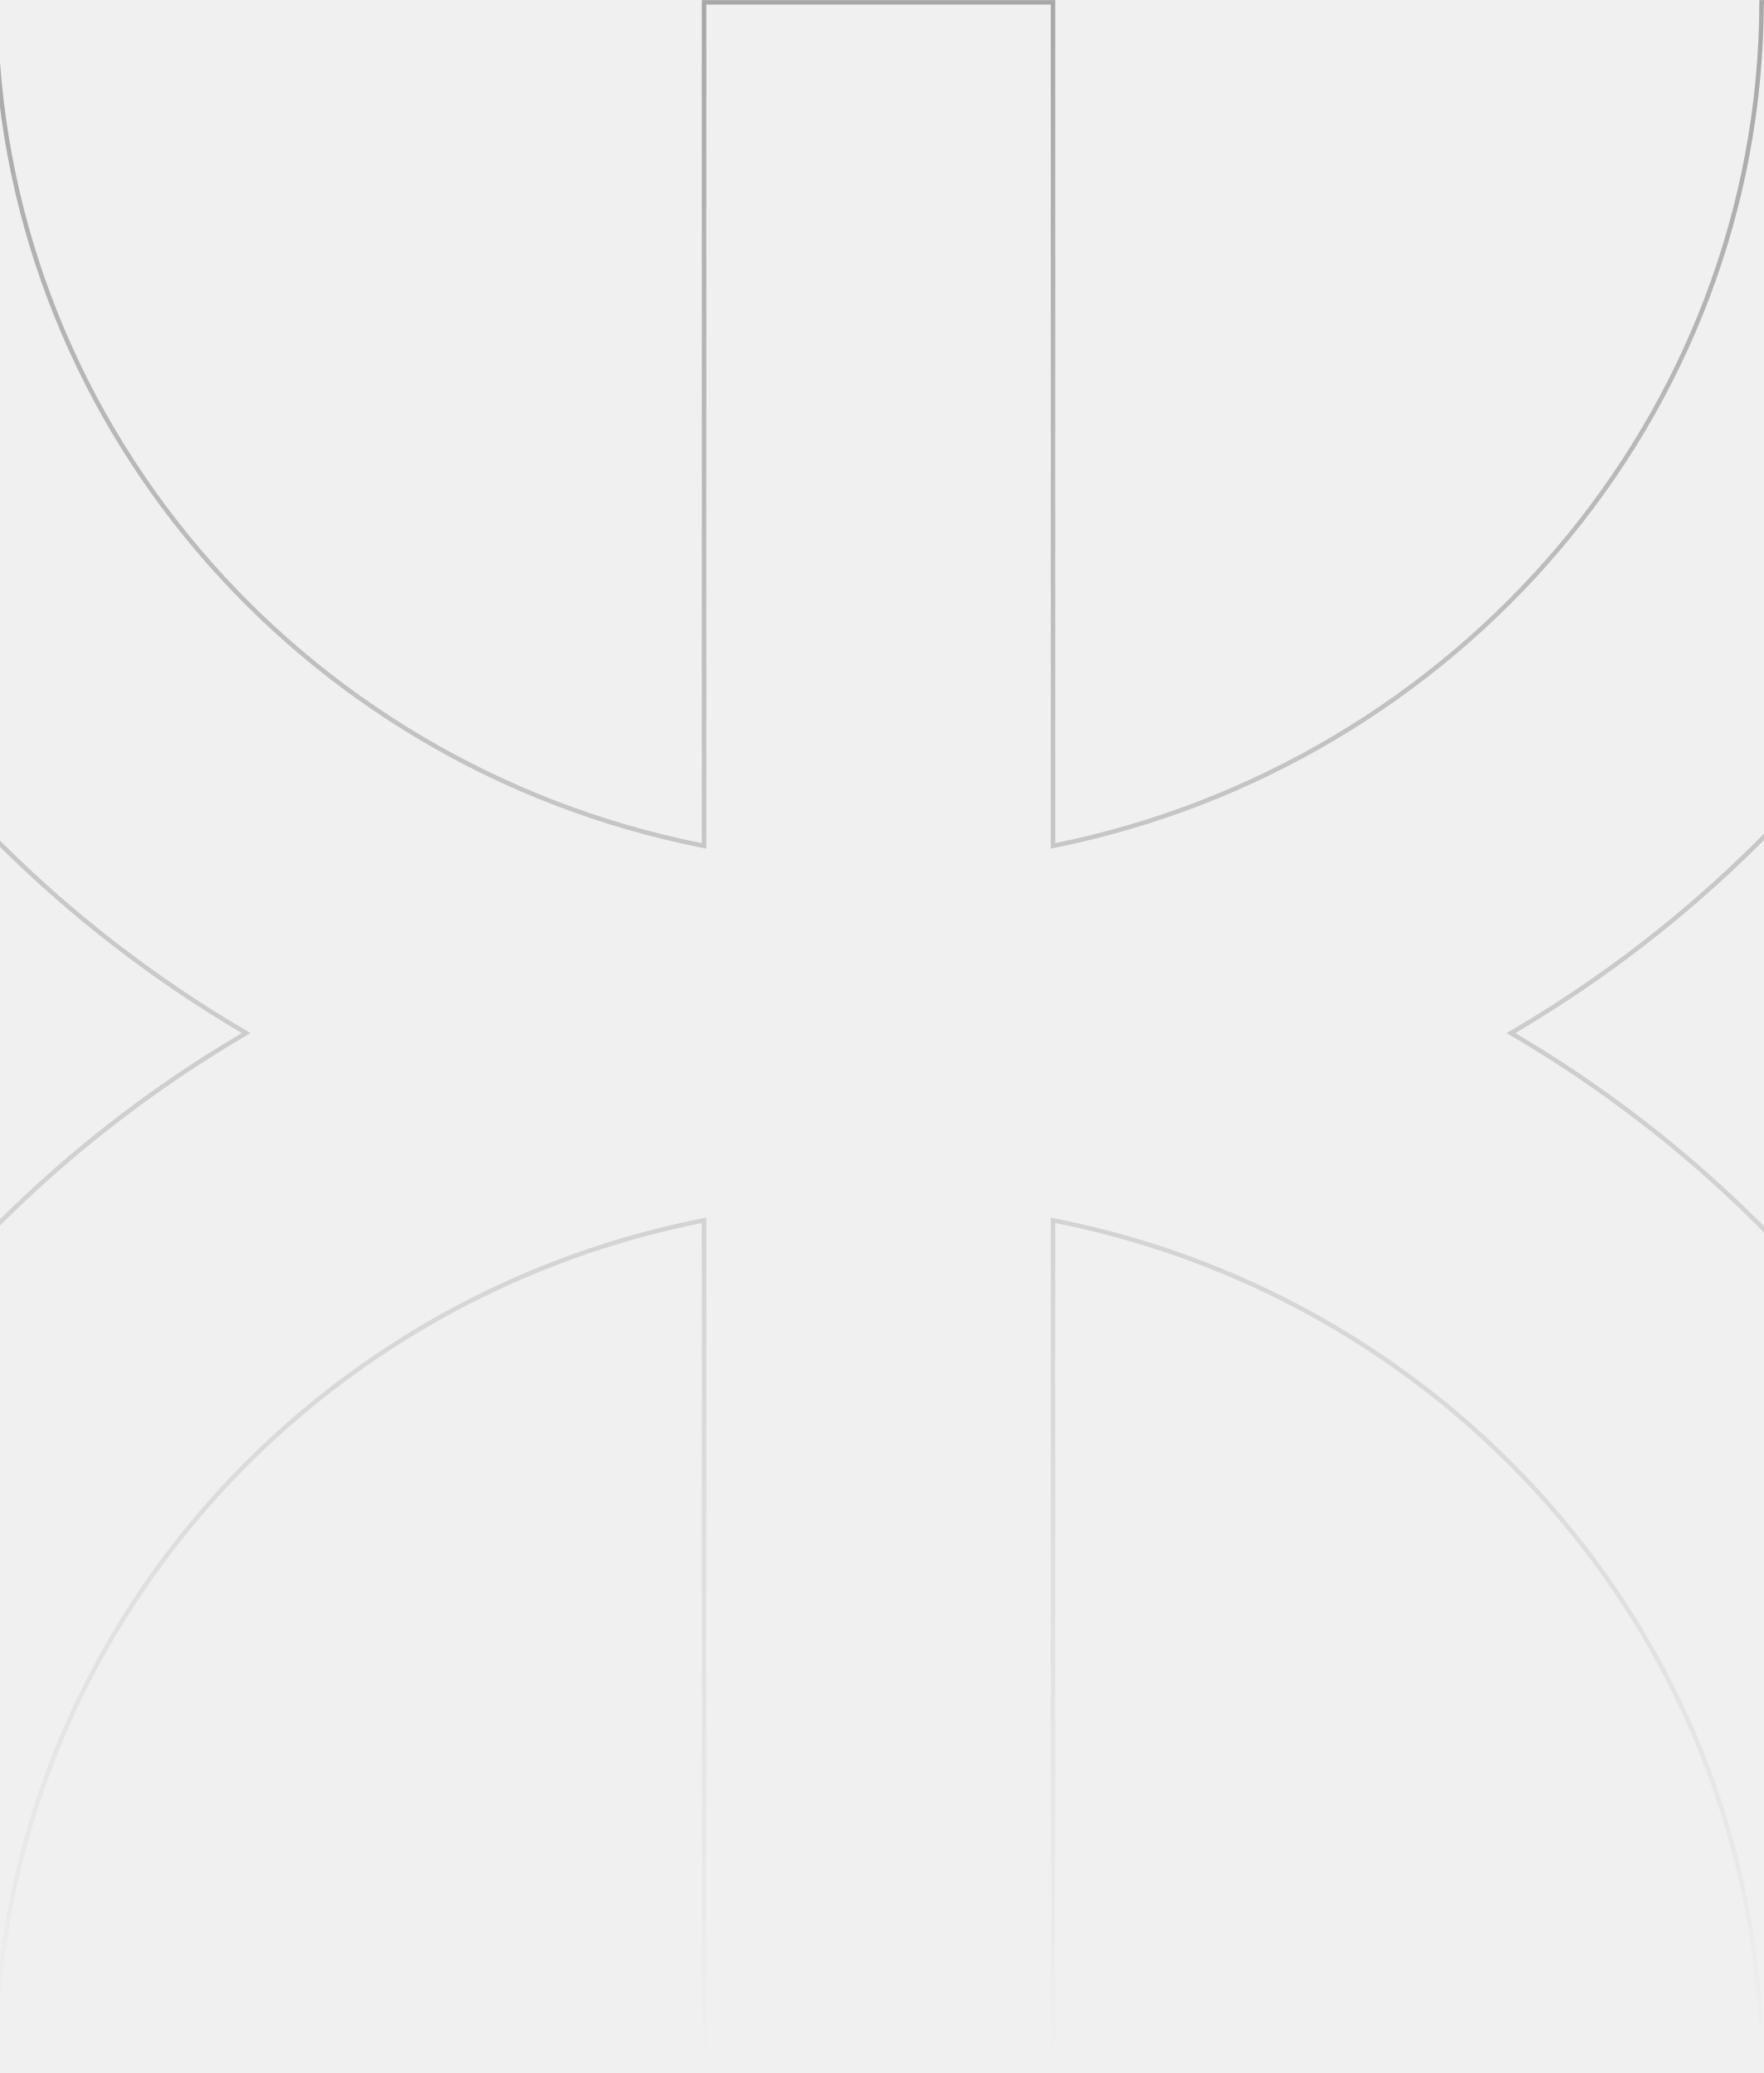
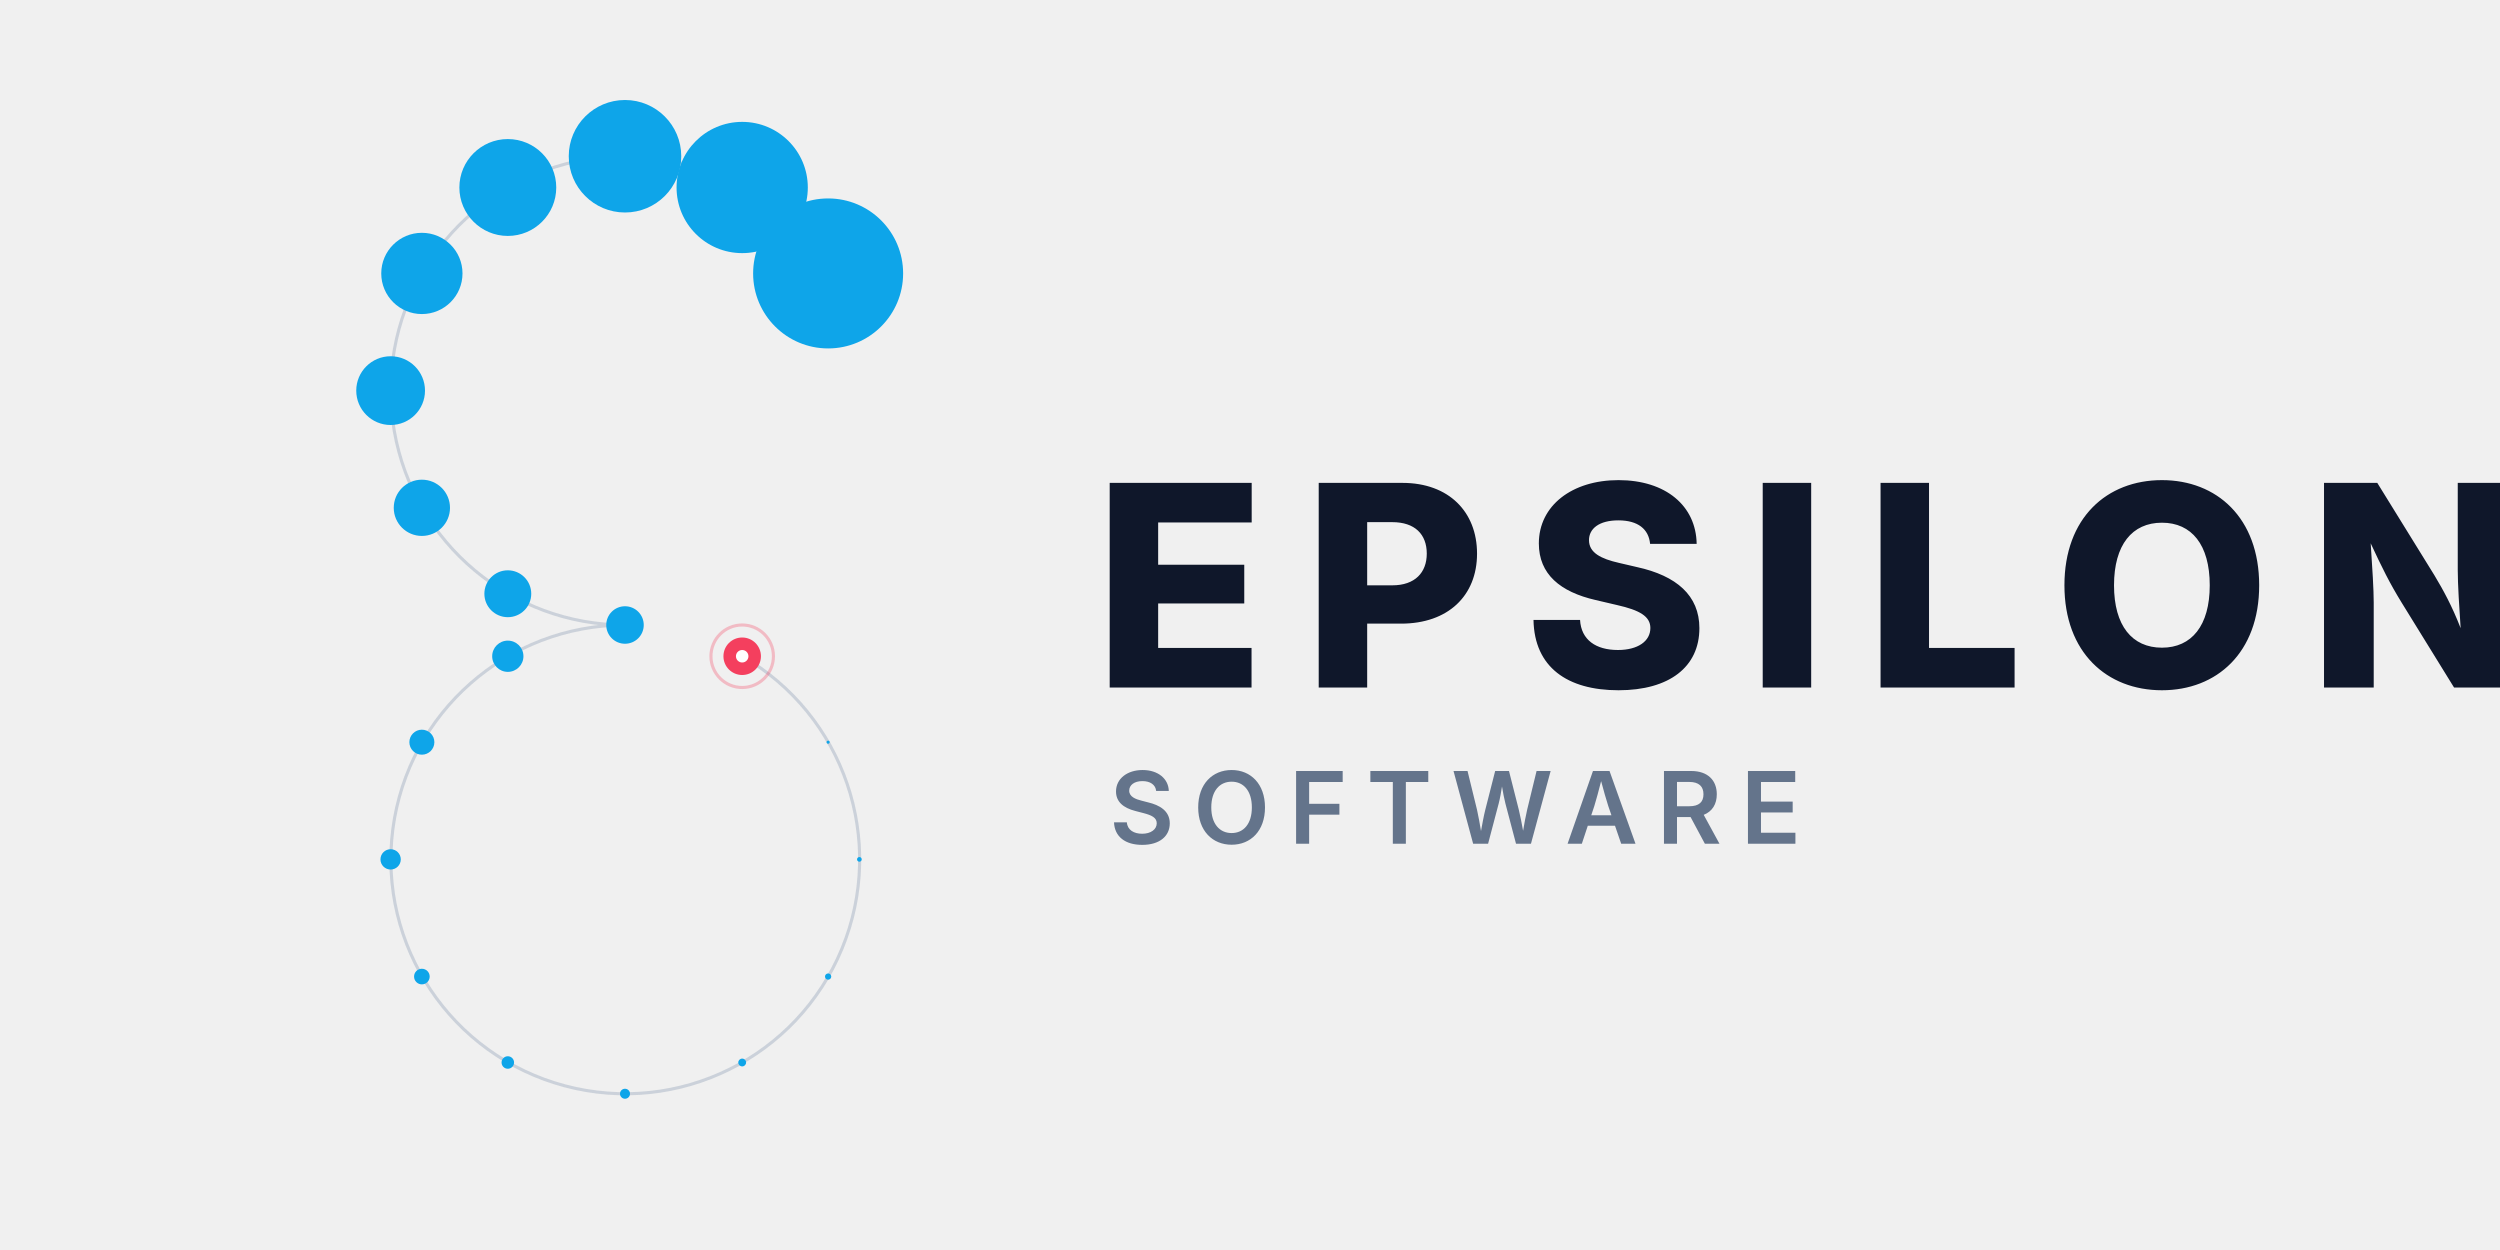
- <svg xmlns="http://www.w3.org/2000/svg" width="393" height="462" viewBox="0 0 393 462" fill="none">
-   <g opacity="0.3">
-     <path d="M-1.001 0.527C-0.759 93.273 66.704 170.569 156.289 188.394L156.887 188.513V0.527H234.646V188.515L235.245 188.394C324.407 170.253 392.289 92.985 392.533 0.527H470.303C470.121 97.805 416.921 182.937 337.413 229.808L336.683 230.238L337.413 230.669C416.922 277.54 470.123 362.671 470.305 459.948H392.535C392.293 367.202 324.829 289.906 235.243 272.082L234.646 271.963V460.033H156.887V271.964L156.289 272.082C66.704 289.907 -0.761 367.203 -1.003 459.948H-78.772C-78.591 362.671 -25.389 277.54 54.12 230.669L54.851 230.238L54.12 229.808C-25.388 182.937 -78.589 97.805 -78.77 0.527H-1.001Z" stroke="url(#paint0_linear_375_10811)" />
+ <svg xmlns="http://www.w3.org/2000/svg" width="1600" height="800" viewBox="0 0 1600 800">
+   <g transform="translate(400, 400)">
+     <path d="M 130,-225 A 150 150 0 1 0 0 0 A 150 150 0 1 0 75 20" fill="none" stroke="#94A3B8" stroke-width="2" opacity="0.4" />
+     <circle cx="130" cy="-225" r="48" fill="#0EA5E9" />
+     <circle cx="75" cy="-280" r="42" fill="#0EA5E9" />
+     <circle cx="0" cy="-300" r="36" fill="#0EA5E9" />
+     <circle cx="-75" cy="-280" r="31" fill="#0EA5E9" />
+     <circle cx="-130" cy="-225" r="26" fill="#0EA5E9" />
+     <circle cx="-150" cy="-150" r="22" fill="#0EA5E9" />
+     <circle cx="-130" cy="-75" r="18" fill="#0EA5E9" />
+     <circle cx="-75" cy="-20" r="15" fill="#0EA5E9" />
+     <circle cx="0" cy="0" r="12" fill="#0EA5E9" />
+     <circle cx="-75" cy="20" r="10" fill="#0EA5E9" />
+     <circle cx="-130" cy="75" r="8" fill="#0EA5E9" />
+     <circle cx="-150" cy="150" r="6.5" fill="#0EA5E9" />
+     <circle cx="-130" cy="225" r="5" fill="#0EA5E9" />
+     <circle cx="-75" cy="280" r="4" fill="#0EA5E9" />
+     <circle cx="0" cy="300" r="3.2" fill="#0EA5E9" />
+     <circle cx="75" cy="280" r="2.5" fill="#0EA5E9" />
+     <circle cx="130" cy="225" r="2" fill="#0EA5E9" />
+     <circle cx="150" cy="150" r="1.5" fill="#0EA5E9" />
+     <circle cx="130" cy="75" r="1" fill="#0EA5E9" />
+     <circle cx="75" cy="20" r="12" fill="#F43F5E" />
+     <circle cx="75" cy="20" r="20" fill="none" stroke="#F43F5E" stroke-width="2" opacity="0.3" />
+     <circle cx="75" cy="20" r="4" fill="#FFFFFF" />
  </g>
-   <defs>
-     <linearGradient id="paint0_linear_375_10811" x1="195.766" y1="0.027" x2="195.766" y2="460.533" gradientUnits="userSpaceOnUse">
-       <stop />
-       <stop offset="1" stop-opacity="0" />
-     </linearGradient>
-   </defs>
+   <g transform="translate(700, 400)">
+     <text x="0" y="40" font-family="system-ui, -apple-system, sans-serif" font-size="180" font-weight="800" fill="#0F172A" text-anchor="start" letter-spacing="24">EPSILON</text>
+     <text x="10" y="140" font-family="system-ui, -apple-system, sans-serif" font-size="64" font-weight="600" fill="#64748B" text-anchor="start" letter-spacing="12">SOFTWARE</text>
+   </g>
</svg>
